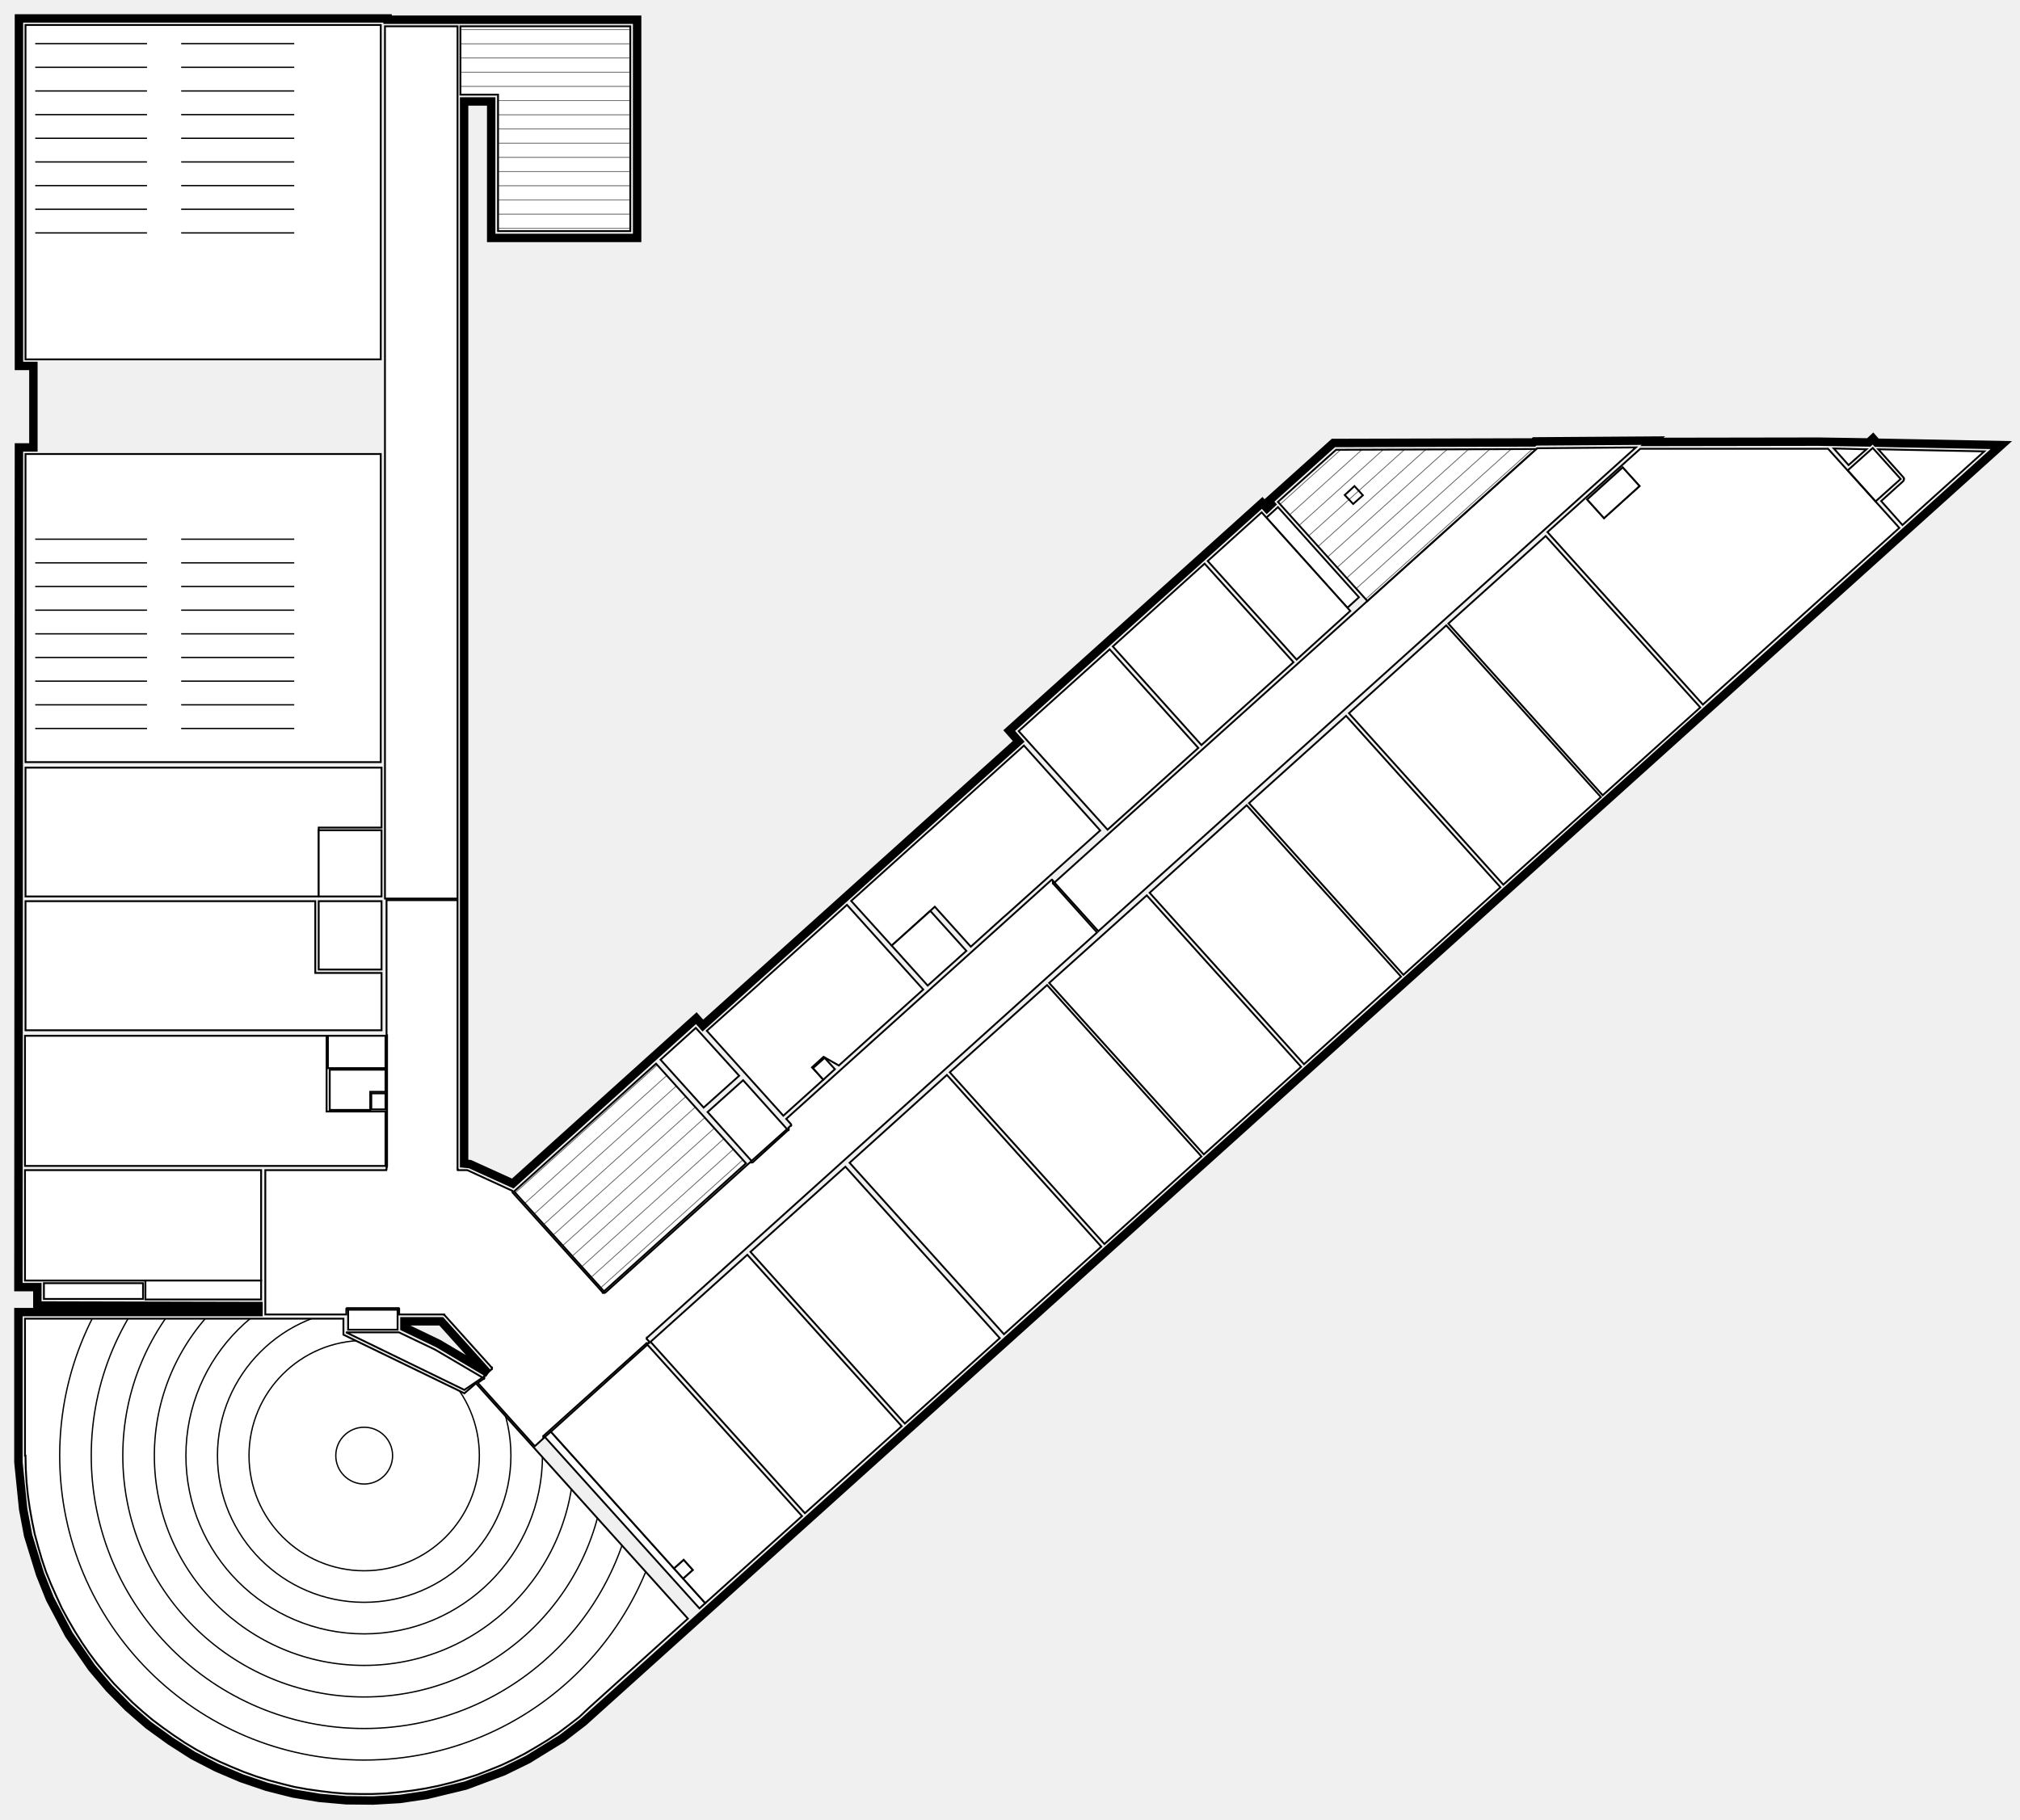
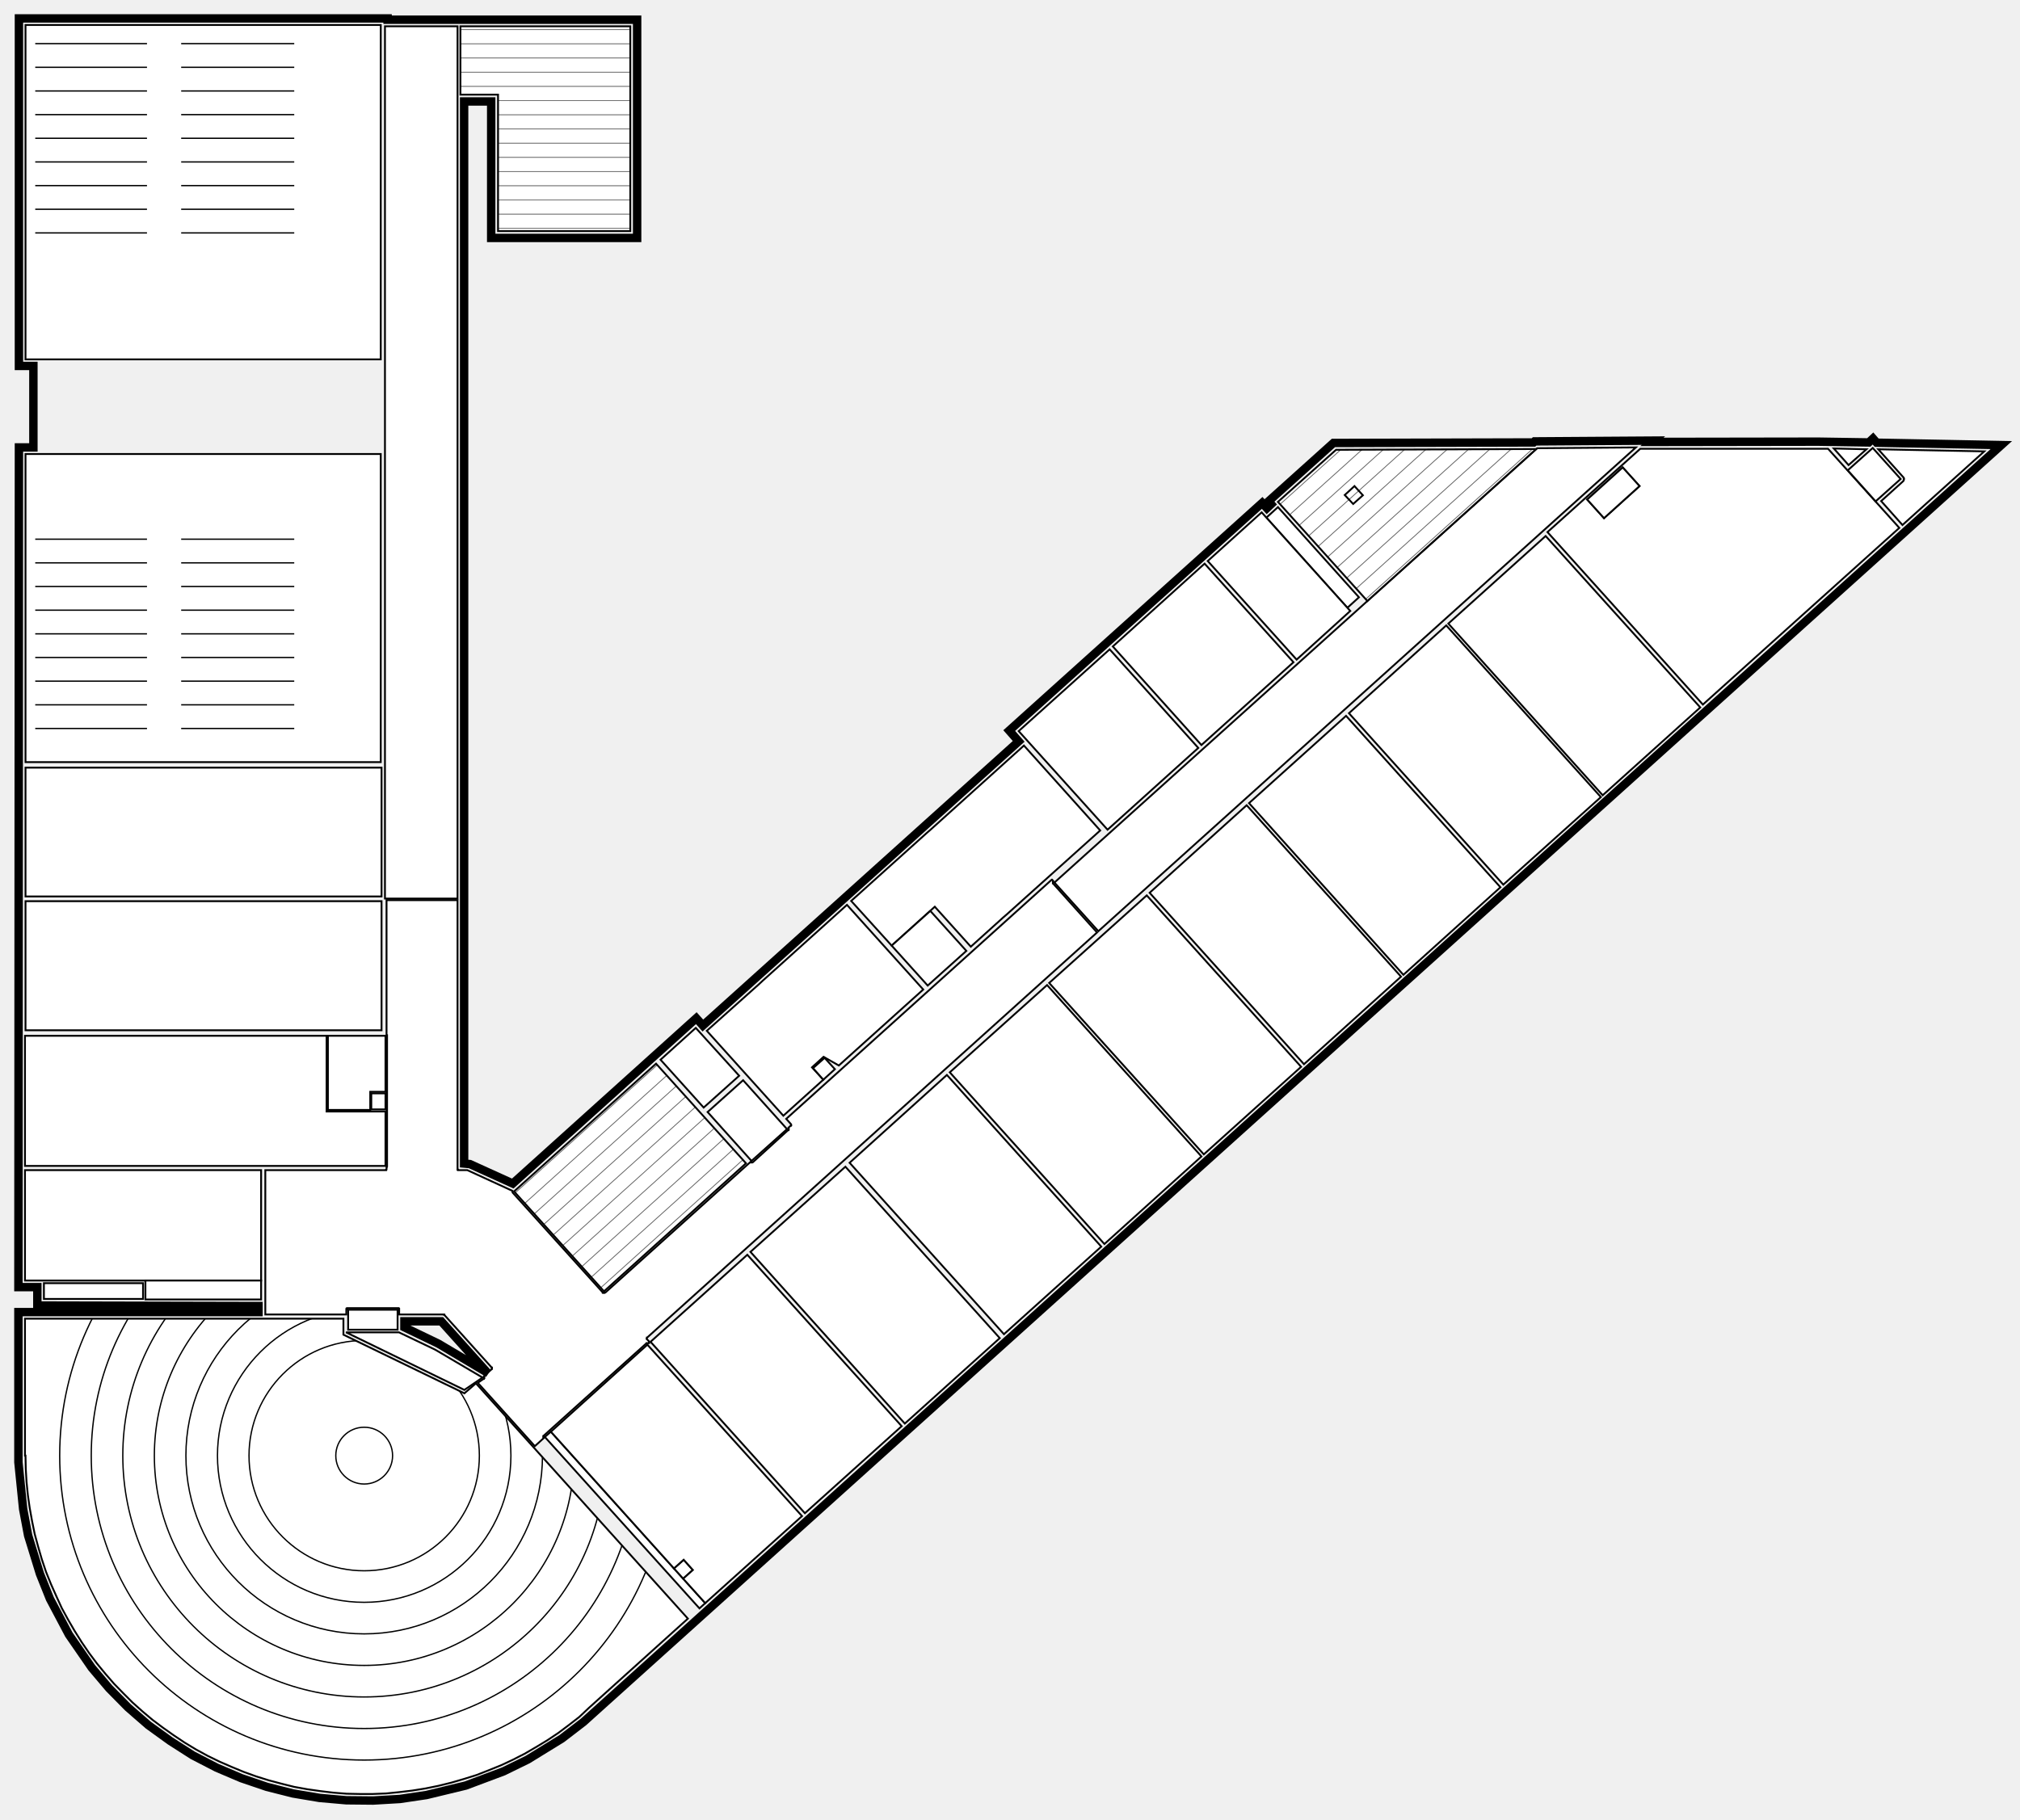
<svg xmlns="http://www.w3.org/2000/svg" viewBox="-9.4 -11.1 768.2 692.0" width="384.1mm" height="346.0mm">
  <style>.deco{stroke-opacity:1}
.room{stroke:#000;stroke-width:.7}
.out{fill:none;stroke:#000;stroke-width:3.2}
.axis{stroke:#000;stroke-width:.4;stroke-dasharray:9 2.5 1.5 2.5;fill:none}
.axc{fill:#fff;stroke:#000;stroke-width:.5}
.axt{font:6.2px "Barlow Condensed","Arial Narrow",Arial,sans-serif;fill:#000;text-anchor:middle;dominant-baseline:central}
.seg{stroke:#000;stroke-width:1.4;stroke-dasharray:6 3.5;fill:none}
.segt{font:700 11px "Barlow Condensed","Arial Narrow",Arial,sans-serif;fill:#000}
.deco{fill:none;stroke:#000;stroke-width:.5}
.n{font-family:"Barlow Condensed","Arial Narrow",Arial,sans-serif;font-weight:700;fill:#000;text-anchor:middle}
.a{font-family:"IBM Plex Mono",Consolas,monospace;fill:#000;text-anchor:middle}
</style>
  <defs>
    <clipPath id="c1_01">
      <path d="M165.7 -1.1L230.3 -1.1L230.3 76.8L180.0 76.8L180.0 24.9L165.7 24.9L165.7 -1.1Z" />
    </clipPath>
    <clipPath id="c1_02">
      <path d="M137.0 -1.1L164.6 -1.1L164.6 330.7L137.0 330.7L137.0 -1.1Z" />
    </clipPath>
    <clipPath id="c1_03">
      <path d="M91.5 434.0L91.5 434.0L91.5 488.9L91.5 488.9L91.5 488.9L122.3 488.9L122.3 488.9L122.3 488.9L122.3 487.1L122.3 487.1L122.3 487.1L122.3 487.0L122.3 487.0L122.3 487.0L122.3 487.0L122.3 486.9L122.3 486.9L122.4 486.9L122.4 486.8L122.4 486.8L122.4 486.8L122.4 486.8L122.4 486.7L122.5 486.7L122.5 486.7L122.5 486.7L122.5 486.6L122.6 486.6L122.6 486.6L122.6 486.6L122.6 486.6L122.7 486.6L122.7 486.5L122.7 486.5L122.7 486.5L122.8 486.5L122.8 486.5L122.8 486.5L122.9 486.5L122.9 486.5L122.9 486.5L123.0 486.5L141.8 486.5L141.8 486.5L141.8 486.5L141.9 486.5L141.9 486.5L142.0 486.5L142.0 486.5L142.0 486.5L142.0 486.5L142.1 486.5L142.1 486.6L142.1 486.6L142.2 486.6L142.2 486.6L142.2 486.6L142.2 486.6L142.2 486.7L142.3 486.7L142.3 486.7L142.3 486.7L142.3 486.8L142.3 486.8L142.4 486.8L142.4 486.8L142.4 486.9L142.4 486.9L142.4 486.9L142.4 487.0L142.4 487.0L142.4 487.0L142.4 487.0L142.4 487.1L142.4 487.1L142.4 487.1L142.4 488.9L142.4 488.9L142.5 488.9L159.3 488.9L159.3 488.9L159.4 488.9L159.4 488.9L159.4 489.0L159.5 489.0L159.5 489.0L159.6 489.0L159.6 489.0L159.6 489.1L177.6 509.1L177.7 509.1L177.7 509.1L177.7 509.2L177.7 509.2L177.7 509.2L177.7 509.3L177.7 509.3L177.7 509.4L177.7 509.4L177.7 509.4L177.7 509.5L177.7 509.5L177.7 509.6L177.7 509.6L177.6 509.6L177.6 509.7L174.6 512.4L174.6 512.4L174.6 512.4L174.6 512.4L174.6 512.4L174.6 512.5L174.6 512.5L174.7 512.5L174.7 512.5L174.7 512.6L174.7 512.6L174.7 512.6L174.7 512.6L174.7 512.7L174.8 512.7L174.8 512.8L174.8 512.8L174.8 512.8L174.8 512.8L174.8 512.9L174.8 512.9L174.8 512.9L174.8 513.0L174.8 513.0L174.8 513.0L174.8 513.1L174.7 513.1L174.7 513.1L174.7 513.1L174.7 513.2L174.7 513.2L174.7 513.2L174.7 513.2L174.6 513.3L174.6 513.3L174.6 513.3L174.6 513.4L174.5 513.4L174.5 513.4L174.5 513.4L172.3 514.9L172.3 514.9L172.3 514.9L194.0 539.0L194.0 539.0L194.0 539.0L197.4 535.9L197.4 535.9L197.4 535.9L197.3 535.9L197.3 535.9L197.3 535.8L197.3 535.8L197.3 535.8L197.3 535.7L197.3 535.7L197.2 535.7L197.2 535.7L197.2 535.6L197.2 535.6L197.2 535.6L197.2 535.5L197.2 535.5L197.2 535.5L197.2 535.4L197.2 535.4L197.2 535.4L197.2 535.3L197.2 535.3L197.2 535.3L197.3 535.3L197.3 535.2L197.3 535.2L197.3 535.2L197.3 535.1L197.3 535.1L197.3 535.1L197.4 535.1L197.4 535.1L197.4 535.0L197.4 535.0L199.6 533.0L236.4 499.9L236.4 499.9L236.4 499.9L236.5 499.9L236.5 499.9L236.5 499.8L236.6 499.8L236.6 499.8L236.6 499.8L236.6 499.8L236.7 499.8L236.7 499.8L236.7 499.8L236.8 499.8L236.8 499.8L236.8 499.8L236.8 499.8L236.9 499.8L236.9 499.8L236.9 499.8L237.0 499.8L237.0 499.8L237.0 499.8L237.1 499.8L237.1 499.8L237.1 499.8L237.2 499.8L237.2 499.9L237.2 499.9L237.2 499.9L237.2 499.9L237.3 499.9L237.3 499.9L237.3 500.0L237.3 499.9L237.5 499.8L237.5 499.8L237.5 499.7L237.5 499.7L237.5 499.7L237.5 499.7L237.5 499.6L237.5 499.6L237.4 499.6L237.4 499.5L237.4 499.5L237.4 499.5L237.4 499.4L237.4 499.4L237.4 499.4L237.4 499.4L237.4 499.3L237.4 499.3L237.4 499.3L237.4 499.2L237.4 499.2L237.4 499.2L237.4 499.1L237.4 499.1L237.4 499.1L237.4 499.1L236.6 498.3L236.6 498.2L236.6 498.2L236.6 498.2L236.6 498.1L236.6 498.1L236.5 498.1L236.5 498.0L236.5 498.0L236.6 497.9L236.6 497.9L236.6 497.8L236.6 497.8L236.6 497.8L236.6 497.7L236.6 497.7L236.7 497.7L407.8 343.6L407.8 343.6L407.8 343.6L391.2 325.1L391.2 325.1L391.1 325.0L391.1 325.0L391.1 325.0L391.1 324.9L391.1 324.9L391.1 324.9L391.0 324.9L391.0 324.8L391.0 324.8L391.0 324.8L391.0 324.7L391.0 324.7L391.0 324.7L391.0 324.6L391.0 324.6L391.0 324.6L391.0 324.6L391.0 324.5L391.0 324.5L391.0 324.4L391.0 324.4L391.0 324.4L391.1 324.4L391.1 324.3L391.1 324.3L391.1 324.3L391.1 324.3L391.2 324.2L391.2 324.2L391.2 324.2L391.2 324.2L391.2 324.2L391.2 324.1L390.7 323.5L390.6 323.5L390.6 323.5L289.6 414.5L289.6 414.5L289.6 414.5L291.4 416.5L291.4 416.5L291.4 416.6L291.4 416.6L291.4 416.6L291.5 416.7L291.5 416.7L291.5 416.8L291.5 416.8L291.5 416.8L291.5 416.9L291.4 416.9L291.4 416.9L291.4 417.0L291.4 417.0L291.4 417.1L291.3 417.1L290.4 417.9L290.4 417.9L290.4 418.0L290.4 418.0L290.4 418.0L290.5 418.0L290.5 418.1L290.5 418.1L290.5 418.1L290.5 418.1L290.5 418.2L290.5 418.2L290.5 418.2L290.5 418.2L290.6 418.3L290.6 418.3L290.6 418.4L290.6 418.4L290.6 418.4L290.6 418.4L290.5 418.5L290.5 418.5L290.5 418.5L290.5 418.6L290.5 418.6L290.5 418.6L290.5 418.7L290.5 418.7L290.5 418.7L290.4 418.7L290.4 418.8L290.4 418.8L290.4 418.8L290.4 418.8L290.3 418.8L276.9 431.0L276.9 431.0L276.8 431.0L276.8 431.0L276.8 431.0L276.8 431.0L276.7 431.1L276.7 431.1L276.7 431.1L276.6 431.1L276.6 431.1L276.6 431.1L276.6 431.1L276.5 431.1L276.5 431.1L276.5 431.1L276.4 431.1L276.4 431.1L276.4 431.1L276.3 431.1L276.3 431.1L276.3 431.1L276.2 431.1L276.2 431.1L276.2 431.1L276.2 431.0L276.1 431.0L276.1 431.0L276.1 431.0L276.1 431.0L276.0 431.0L276.0 430.9L276.0 430.9L276.0 430.9L276.0 430.9L221.0 480.4L220.9 480.5L220.9 480.5L220.9 480.5L220.8 480.5L220.8 480.5L220.7 480.6L220.7 480.6L220.7 480.6L220.7 480.6L220.7 480.6L220.6 480.6L220.6 480.6L220.6 480.6L220.6 480.6L220.5 480.7L220.5 480.7L220.5 480.7L220.4 480.7L220.4 480.7L220.4 480.7L220.3 480.7L220.3 480.7L220.3 480.7L220.2 480.7L220.2 480.7L220.2 480.7L220.2 480.7L220.1 480.7L220.1 480.7L220.1 480.7L220.0 480.7L220.0 480.7L220.0 480.6L220.0 480.6L219.9 480.6L219.9 480.6L219.9 480.6L219.8 480.6L219.8 480.5L219.8 480.5L219.8 480.5L185.6 442.6L185.6 442.5L185.6 442.5L185.6 442.5L185.6 442.5L185.5 442.4L185.5 442.4L185.5 442.4L185.5 442.4L185.5 442.3L185.5 442.3L185.5 442.2L185.5 442.2L185.5 442.2L185.5 442.2L185.5 442.1L185.5 442.1L185.5 442.1L185.5 442.0L185.5 442.0L185.5 442.0L185.5 441.9L185.5 441.9L185.5 441.9L185.5 441.9L185.5 441.9L168.3 434.0L168.3 434.0L168.3 434.0L165.0 434.0L165.0 434.0L164.9 434.0L164.9 434.0L164.9 434.0L164.8 434.0L164.8 434.0L164.8 433.9L164.7 433.9L164.7 433.9L164.7 433.8L164.7 433.8L164.6 433.8L164.6 433.7L164.6 433.7L164.6 433.6L164.6 433.6L164.6 331.3L164.6 331.3L164.6 331.3L137.6 331.3L137.6 331.3L137.6 331.3L137.6 382.4L137.6 382.5L137.6 382.5L137.6 382.5L137.6 382.5L137.6 382.5L137.7 382.6L137.7 382.6L137.7 382.6L137.7 382.6L137.7 382.6L137.7 382.7L137.7 382.7L137.8 382.7L137.8 382.8L137.8 382.8L137.8 382.8L137.8 382.8L137.8 382.9L137.8 382.9L137.8 383.0L137.8 395.2L137.8 395.2L137.8 395.3L137.8 395.3L137.8 395.3L137.8 395.4L137.8 395.4L137.8 395.4L137.7 395.5L137.7 395.5L137.7 395.5L137.7 395.5L137.7 395.5L137.7 395.5L137.8 395.6L137.8 395.6L137.8 395.6L137.8 395.7L137.8 395.7L137.8 395.7L137.8 395.8L137.8 395.8L137.8 404.2L137.8 404.2L137.8 404.3L137.8 404.3L137.8 404.3L137.8 404.4L137.8 404.4L137.8 404.4L137.7 404.5L137.7 404.5L137.7 404.5L137.7 404.5L137.7 404.5L137.7 404.5L137.8 404.6L137.8 404.6L137.8 404.6L137.8 404.7L137.8 404.7L137.8 404.7L137.8 404.8L137.8 404.8L137.8 410.9L137.8 410.9L137.8 411.0L137.8 411.0L137.8 411.0L137.8 411.1L137.8 411.1L137.8 411.1L137.7 411.1L137.7 411.2L137.7 411.2L137.7 411.2L137.7 411.2L137.7 411.3L137.7 411.3L137.7 411.3L137.7 411.3L137.7 411.3L137.7 411.3L137.7 411.4L137.7 411.4L137.7 411.4L137.8 411.5L137.8 411.5L137.8 411.5L137.8 411.6L137.8 411.6L137.8 411.6L137.8 411.6L137.8 411.7L137.8 432.4L137.8 432.4L137.8 432.5L137.8 432.5L137.8 432.5L137.8 432.6L137.8 432.6L137.8 432.6L137.7 432.7L137.7 432.7L137.7 432.7L137.7 432.8L137.7 432.8L137.7 432.8L137.7 432.8L137.6 432.8L137.6 432.9L137.6 432.9L137.6 432.9L137.6 432.9L137.6 432.9L137.6 433.6L137.6 433.6L137.6 433.7L137.6 433.7L137.5 433.8L137.5 433.8L137.5 433.8L137.5 433.9L137.4 433.9L137.4 433.9L137.4 434.0L137.3 434.0L137.3 434.0L137.3 434.0L137.2 434.0L137.2 434.0L137.2 434.0L91.5 434.0L91.5 434.0Z" />
    </clipPath>
    <clipPath id="c1_04">
      <path d="M391.6 324.6L575.2 159.4L612.7 159.1L408.3 343.1L391.6 324.6Z" />
    </clipPath>
    <clipPath id="c1_05">
      <path d="M476.6 179.8L498.7 160.0L574.8 159.7L510.6 217.5L476.6 179.8Z" />
    </clipPath>
    <clipPath id="c1_06">
      <path d="M502.0 177.2L505.7 173.8L508.9 177.3L505.2 180.6L502.0 177.2Z" />
    </clipPath>
    <clipPath id="c1_07">
      <path d="M472.2 185.8L476.6 181.8L507.4 216.1L503.0 220.1L472.2 185.8Z" />
    </clipPath>
    <clipPath id="c1_08">
      <path d="M449.9 202.3L470.4 183.8L504.1 221.3L483.7 239.8L449.9 202.3Z" />
    </clipPath>
    <clipPath id="c1_09">
      <path d="M413.8 234.8L448.7 203.3L482.5 240.8L447.5 272.3L413.8 234.8Z" />
    </clipPath>
    <clipPath id="c1_10">
      <path d="M378.0 267.0L412.6 235.9L446.3 273.4L411.8 304.5L378.0 267.0Z" />
    </clipPath>
    <clipPath id="c1_12">
      <path d="M343.1 305.7L344.6 304.4L380.0 272.5L409.0 304.8L373.6 336.6L372.1 337.9L359.8 349.0L346.1 333.8L329.7 348.6L314.3 331.6Z" />
    </clipPath>
    <clipPath id="c1_13">
      <path d="M329.7 348.6L344.4 335.4L358.1 350.6L343.4 363.8L329.7 348.6Z" />
    </clipPath>
    <clipPath id="c1_14">
      <path d="M280.6 362.0L312.7 333.1L341.7 365.3L309.6 394.2L303.8 390.9L299.4 394.9L303.7 399.6L288.5 413.3L259.4 381.0L279.1 363.4Z" />
    </clipPath>
    <clipPath id="c1_16">
      <path d="M299.8 395.2L304.2 391.3L308.1 395.6L303.7 399.6L299.8 395.2Z" />
    </clipPath>
    <clipPath id="c1_17">
      <path d="M259.7 411.9L273.2 399.8L289.9 418.4L276.4 430.5L259.7 411.9Z" />
    </clipPath>
    <clipPath id="c1_18">
      <path d="M241.8 392.0L255.2 379.9L271.7 398.1L258.2 410.2L241.8 392.0Z" />
    </clipPath>
    <clipPath id="c1_19">
      <path d="M186.1 442.1L240.1 393.5L274.3 431.4L220.3 480.1L186.1 442.1Z" />
    </clipPath>
    <clipPath id="c1_20">
      <path d="M0.3 -1.6L135.4 -1.6L135.4 125.6L0.3 125.6L0.3 -1.6Z" />
    </clipPath>
    <clipPath id="c1_24">
      <path d="M0.3 161.6L135.4 161.6L135.4 278.8L0.3 278.8L0.3 161.6Z" />
    </clipPath>
    <clipPath id="c1_25">
-       <path d="M0.3 280.9L135.7 280.9L135.7 303.7L111.8 303.7L111.8 329.9L0.3 329.9L0.3 280.9Z" />
-     </clipPath>
-     <clipPath id="c1_26">
-       <path d="M111.8 304.7L135.7 304.7L135.7 329.9L111.8 329.9L111.8 304.7Z" />
-     </clipPath>
-     <clipPath id="c1_27">
-       <path d="M111.8 331.7L135.7 331.7L135.7 357.7L111.8 357.7L111.8 331.7Z" />
+       <path d="M0.3 280.9L135.7 280.9L135.7 329.9L0.3 329.9L0.3 280.9Z" />
    </clipPath>
    <clipPath id="c1_28">
-       <path d="M0.3 331.7L110.5 331.7L110.5 359.0L135.7 359.0L135.7 380.8L0.3 380.8L0.3 331.7Z" />
+       <path d="M0.3 331.7L135.7 331.7L135.7 380.8L0.3 380.8L0.3 331.7Z" />
    </clipPath>
    <clipPath id="c1_29">
-       <path d="M115.3 382.9L137.2 382.9L137.2 395.2L115.3 395.2L115.3 382.9Z" />
-     </clipPath>
-     <clipPath id="c1_30">
-       <path d="M116.0 395.8L137.2 395.8L137.2 404.2L131.4 404.2L131.4 411.1L116.0 411.1L116.0 395.8Z" />
+       <path d="M115.3 382.9L137.2 382.9L137.2 404.2L131.4 404.2L131.4 411.1L115.3 411.1Z" />
    </clipPath>
    <clipPath id="c1_31">
      <path d="M131.8 404.8L137.2 404.8L137.2 410.9L131.8 410.9L131.8 404.8Z" />
    </clipPath>
    <clipPath id="c1_32">
      <path d="M0.1 382.9L114.8 382.9L114.8 411.7L137.2 411.7L137.2 432.4L0.1 432.4L0.1 382.9Z" />
    </clipPath>
    <clipPath id="c1_33">
      <path d="M0.1 434.0L89.9 434.0L89.9 476.0L0.1 476.0L0.1 434.0Z" />
    </clipPath>
    <clipPath id="c1_34">
      <path d="M7.3 477.0L45.0 477.0L45.0 483.0L7.3 483.0L7.3 477.0Z" />
    </clipPath>
    <clipPath id="c1_35">
      <path d="M45.9 476.0L89.9 476.0L89.9 483.2L45.9 483.2L45.9 476.0Z" />
    </clipPath>
    <clipPath id="c1_36">
      <path d="M123.0 487.1L141.8 487.1L141.8 494.7L123.0 494.7L123.0 487.1Z" />
    </clipPath>
    <clipPath id="c1_37">
      <path d="M122.2 495.7L142.3 495.7L156.1 502.3L174.1 512.9L167.2 517.6L122.2 495.7Z" />
    </clipPath>
    <clipPath id="c1_38">
      <path d="M0.1 542.6L0.3 542.6L0.4 547.6L0.7 552.6L1.2 557.6L1.9 562.5L2.8 567.5L3.8 572.4L5.1 577.2L6.5 582.0L8.1 586.8L10.0 591.5L12.0 596.0L14.1 600.6L16.5 605.0L19.0 609.3L21.7 613.6L24.5 617.7L27.5 621.7L30.7 625.6L34.0 629.4L37.5 633.0L41.0 636.5L44.8 639.9L48.6 643.1L52.6 646.1L56.7 649.0L60.9 651.8L65.2 654.4L69.6 656.8L74.1 659.0L78.7 661.0L83.3 662.9L88.0 664.6L92.8 666.1L97.7 667.4L102.5 668.6L107.5 669.5L112.4 670.2L117.4 670.8L122.4 671.2L127.4 671.3L132.4 671.3L137.4 671.1L142.4 670.6L147.4 670.0L152.4 669.2L157.3 668.2L162.2 667.0L167.0 665.6L171.8 664.1L176.4 662.3L181.1 660.4L185.6 658.3L190.1 656.0L194.4 653.5L198.7 650.9L202.9 648.1L206.9 645.1L210.9 642.0L214.5 638.6L252.2 604.6L171.6 515.1L167.2 518.9L121.2 496.6L121.2 490.5L0.1 490.5L0.1 542.6Z" />
    </clipPath>
    <clipPath id="c1_39">
      <path d="M197.8 535.5L200.1 533.5L258.8 598.7L256.6 600.7L197.8 535.5Z" />
    </clipPath>
    <clipPath id="c1_40">
      <path d="M246.9 585.5L250.6 582.2L254.1 586.1L250.4 589.4L246.9 585.5Z" />
    </clipPath>
    <clipPath id="c1_41">
      <path d="M258.8 598.7L295.6 565.6L236.8 500.4L200.1 533.5L246.9 585.5L250.6 582.2L254.1 586.1L250.4 589.4L258.8 598.7Z" />
    </clipPath>
    <clipPath id="c1_42">
      <path d="M238.0 499.3L274.8 466.2L333.5 531.4L296.7 564.5L238.0 499.3Z" />
    </clipPath>
    <clipPath id="c1_43">
      <path d="M276.0 465.1L312.1 432.7L370.8 497.9L334.7 530.4L276.0 465.1Z" />
    </clipPath>
    <clipPath id="c1_44">
      <path d="M313.7 431.2L350.7 397.8L409.4 463.1L372.4 496.4L313.7 431.2Z" />
    </clipPath>
    <clipPath id="c1_45">
      <path d="M351.8 396.8L388.8 363.6L447.5 428.8L410.6 462.1L351.8 396.8Z" />
    </clipPath>
    <clipPath id="c1_46">
      <path d="M389.6 362.8L426.7 329.5L485.4 394.7L448.4 428.0L389.6 362.8Z" />
    </clipPath>
    <clipPath id="c1_47">
      <path d="M427.8 328.5L464.7 295.2L523.4 360.4L486.5 393.7L427.8 328.5Z" />
    </clipPath>
    <clipPath id="c1_48">
      <path d="M465.6 294.4L502.5 261.2L561.2 326.4L524.3 359.7L465.6 294.4Z" />
    </clipPath>
    <clipPath id="c1_49">
      <path d="M503.6 260.2L540.6 226.8L599.4 292.1L562.3 325.4L503.6 260.2Z" />
    </clipPath>
    <clipPath id="c1_50">
      <path d="M541.4 226.1L578.4 192.8L637.2 258.0L600.1 291.4L541.4 226.1Z" />
    </clipPath>
    <clipPath id="c1_51">
      <path d="M638.2 256.9L712.9 189.7L685.8 159.6L614.4 159.6L579.1 191.3L638.2 256.9ZM607.7 166.7L614.1 173.8L600.6 186.0L594.2 178.9L607.7 166.7Z" />
    </clipPath>
    <clipPath id="c1_52">
      <path d="M594.2 178.9L607.7 166.7L614.1 173.8L600.6 186.0L594.2 178.9Z" />
    </clipPath>
    <clipPath id="c1_53">
      <path d="M693.3 167.8L702.8 159.3L713.4 171.1L703.9 179.6L693.3 167.8Z" />
    </clipPath>
    <clipPath id="c1_54">
      <path d="M688.0 159.5L693.6 165.8L700.4 159.8L688.0 159.5ZM714.1 188.6L745.2 160.6L704.9 159.8L714.3 170.3L714.4 170.4L714.5 170.5L714.5 170.6L714.6 170.7L714.6 170.8L714.7 170.9L714.7 171.1L714.7 171.2L714.6 171.3L714.6 171.4L714.6 171.6L714.5 171.7L714.5 171.8L714.4 171.9L714.3 172.0L714.2 172.1L706.0 179.5L714.1 188.6Z" />
    </clipPath>
    <pattern id="t0" patternUnits="userSpaceOnUse" width="5.4" height="5.4">
      <path d="M0 0H5.4" stroke="#000" stroke-width=".35" />
    </pattern>
    <pattern id="t42" patternUnits="userSpaceOnUse" width="5.4" height="5.4" patternTransform="rotate(-42)">
      <path d="M0 0H5.4" stroke="#000" stroke-width=".35" />
    </pattern>
  </defs>
  <g id="pomieszczenia">
    <path id="room-1-01" class="room" fill="#fff" fill-rule="evenodd" d="M165.7 -1.1L230.3 -1.1L230.3 76.8L180.0 76.8L180.0 24.9L165.7 24.9L165.7 -1.1Z" />
    <path id="room-1-02" class="room" fill="#fff" fill-rule="evenodd" d="M137.0 -1.1L164.6 -1.1L164.6 330.7L137.0 330.7L137.0 -1.1Z" />
    <path id="room-1-03" class="room" fill="#fff" fill-rule="evenodd" d="M91.5 434.0L91.5 434.0L91.5 488.9L91.5 488.9L91.5 488.9L122.3 488.9L122.3 488.9L122.3 488.9L122.3 487.1L122.3 487.1L122.3 487.1L122.3 487.0L122.3 487.0L122.3 487.0L122.3 487.0L122.3 486.9L122.3 486.9L122.4 486.9L122.4 486.8L122.4 486.8L122.4 486.8L122.4 486.8L122.4 486.7L122.5 486.7L122.5 486.7L122.5 486.7L122.5 486.6L122.6 486.6L122.6 486.6L122.6 486.6L122.6 486.6L122.7 486.6L122.7 486.5L122.7 486.5L122.7 486.5L122.8 486.5L122.8 486.5L122.8 486.5L122.9 486.5L122.9 486.5L122.9 486.5L123.0 486.5L141.8 486.5L141.8 486.5L141.8 486.5L141.9 486.5L141.9 486.5L142.0 486.5L142.0 486.5L142.0 486.5L142.0 486.5L142.1 486.5L142.1 486.6L142.1 486.6L142.2 486.6L142.2 486.6L142.2 486.6L142.2 486.6L142.2 486.7L142.3 486.7L142.3 486.7L142.3 486.7L142.3 486.8L142.3 486.8L142.4 486.8L142.4 486.8L142.4 486.9L142.4 486.9L142.4 486.9L142.4 487.0L142.4 487.0L142.4 487.0L142.4 487.0L142.4 487.1L142.4 487.1L142.4 487.1L142.4 488.9L142.4 488.9L142.5 488.9L159.3 488.9L159.3 488.9L159.4 488.9L159.4 488.9L159.4 489.0L159.5 489.0L159.5 489.0L159.6 489.0L159.6 489.0L159.6 489.1L177.6 509.1L177.7 509.1L177.7 509.1L177.7 509.2L177.7 509.2L177.7 509.2L177.7 509.3L177.7 509.3L177.7 509.4L177.7 509.4L177.7 509.4L177.7 509.5L177.7 509.5L177.7 509.6L177.7 509.6L177.6 509.6L177.6 509.7L174.6 512.4L174.6 512.4L174.6 512.4L174.6 512.4L174.6 512.4L174.6 512.5L174.6 512.5L174.7 512.5L174.7 512.5L174.7 512.6L174.7 512.6L174.7 512.6L174.7 512.6L174.7 512.7L174.8 512.7L174.8 512.8L174.8 512.8L174.8 512.8L174.8 512.8L174.8 512.9L174.8 512.9L174.8 512.9L174.8 513.0L174.8 513.0L174.8 513.0L174.8 513.1L174.7 513.1L174.7 513.1L174.7 513.1L174.7 513.2L174.7 513.2L174.7 513.2L174.7 513.2L174.6 513.3L174.6 513.3L174.6 513.3L174.6 513.4L174.5 513.4L174.5 513.4L174.5 513.4L172.3 514.9L172.3 514.9L172.3 514.9L194.0 539.0L194.0 539.0L194.0 539.0L197.4 535.9L197.4 535.9L197.4 535.9L197.3 535.9L197.3 535.9L197.3 535.8L197.3 535.8L197.3 535.8L197.3 535.7L197.3 535.7L197.2 535.7L197.2 535.7L197.2 535.6L197.2 535.6L197.2 535.6L197.2 535.5L197.2 535.5L197.2 535.5L197.2 535.4L197.2 535.4L197.2 535.4L197.2 535.3L197.2 535.3L197.2 535.3L197.3 535.3L197.3 535.2L197.3 535.2L197.3 535.2L197.3 535.1L197.3 535.1L197.3 535.1L197.4 535.1L197.4 535.1L197.4 535.0L197.4 535.0L199.6 533.0L236.4 499.9L236.4 499.9L236.4 499.9L236.5 499.9L236.5 499.9L236.5 499.8L236.6 499.8L236.6 499.8L236.6 499.8L236.6 499.8L236.7 499.8L236.7 499.8L236.7 499.8L236.8 499.8L236.8 499.8L236.8 499.8L236.8 499.8L236.9 499.8L236.9 499.8L236.9 499.8L237.0 499.8L237.0 499.8L237.0 499.8L237.1 499.8L237.1 499.8L237.1 499.8L237.2 499.8L237.2 499.9L237.2 499.9L237.2 499.9L237.2 499.9L237.3 499.9L237.3 499.9L237.3 500.0L237.3 499.9L237.5 499.8L237.5 499.8L237.5 499.7L237.5 499.7L237.5 499.7L237.5 499.7L237.5 499.6L237.5 499.6L237.4 499.6L237.4 499.5L237.4 499.5L237.4 499.5L237.4 499.4L237.4 499.4L237.4 499.4L237.4 499.4L237.4 499.3L237.4 499.3L237.4 499.3L237.4 499.2L237.4 499.2L237.4 499.2L237.4 499.1L237.4 499.1L237.4 499.1L237.4 499.1L236.6 498.3L236.6 498.2L236.6 498.2L236.6 498.2L236.6 498.1L236.6 498.1L236.5 498.1L236.5 498.0L236.5 498.0L236.6 497.9L236.6 497.9L236.6 497.8L236.6 497.8L236.6 497.8L236.6 497.7L236.6 497.7L236.7 497.7L407.8 343.6L407.8 343.6L407.8 343.6L391.2 325.1L391.2 325.1L391.1 325.0L391.1 325.0L391.1 325.0L391.1 324.9L391.1 324.9L391.1 324.9L391.0 324.9L391.0 324.8L391.0 324.8L391.0 324.8L391.0 324.7L391.0 324.7L391.0 324.7L391.0 324.6L391.0 324.6L391.0 324.6L391.0 324.6L391.0 324.5L391.0 324.5L391.0 324.4L391.0 324.4L391.0 324.4L391.1 324.4L391.1 324.3L391.1 324.3L391.1 324.3L391.1 324.3L391.2 324.2L391.2 324.2L391.2 324.2L391.2 324.2L391.2 324.2L391.2 324.1L390.7 323.5L390.6 323.5L390.6 323.5L289.6 414.5L289.6 414.5L289.6 414.5L291.4 416.5L291.4 416.5L291.4 416.6L291.4 416.6L291.4 416.6L291.5 416.7L291.5 416.7L291.5 416.8L291.5 416.8L291.5 416.8L291.5 416.9L291.4 416.9L291.4 416.9L291.4 417.0L291.4 417.0L291.4 417.1L291.3 417.1L290.4 417.9L290.4 417.9L290.4 418.0L290.4 418.0L290.4 418.0L290.5 418.0L290.5 418.1L290.5 418.1L290.5 418.1L290.5 418.1L290.5 418.2L290.5 418.2L290.5 418.2L290.5 418.2L290.6 418.3L290.6 418.3L290.6 418.4L290.6 418.4L290.6 418.4L290.6 418.4L290.5 418.5L290.5 418.5L290.5 418.5L290.5 418.6L290.5 418.6L290.5 418.6L290.5 418.7L290.5 418.7L290.5 418.7L290.4 418.7L290.4 418.8L290.4 418.8L290.4 418.8L290.4 418.8L290.3 418.8L276.9 431.0L276.9 431.0L276.8 431.0L276.8 431.0L276.8 431.0L276.8 431.0L276.7 431.1L276.7 431.1L276.7 431.1L276.6 431.1L276.6 431.1L276.6 431.1L276.6 431.1L276.5 431.1L276.5 431.1L276.5 431.1L276.4 431.1L276.4 431.1L276.4 431.1L276.3 431.1L276.3 431.1L276.3 431.1L276.2 431.1L276.2 431.1L276.2 431.1L276.2 431.0L276.1 431.0L276.1 431.0L276.1 431.0L276.1 431.0L276.0 431.0L276.0 430.9L276.0 430.9L276.0 430.9L276.0 430.9L221.0 480.4L220.9 480.5L220.9 480.5L220.9 480.5L220.8 480.5L220.8 480.5L220.7 480.6L220.7 480.6L220.7 480.6L220.7 480.6L220.7 480.6L220.6 480.6L220.6 480.6L220.6 480.6L220.6 480.6L220.5 480.7L220.5 480.7L220.5 480.7L220.4 480.7L220.4 480.7L220.4 480.7L220.3 480.7L220.3 480.7L220.3 480.7L220.2 480.7L220.2 480.7L220.2 480.7L220.2 480.7L220.1 480.7L220.1 480.7L220.1 480.7L220.0 480.7L220.0 480.7L220.0 480.6L220.0 480.6L219.9 480.6L219.9 480.6L219.9 480.6L219.8 480.6L219.8 480.5L219.8 480.5L219.8 480.5L185.6 442.6L185.6 442.5L185.6 442.5L185.6 442.5L185.6 442.5L185.5 442.4L185.5 442.4L185.5 442.4L185.5 442.4L185.5 442.3L185.5 442.3L185.5 442.2L185.5 442.2L185.5 442.2L185.5 442.2L185.5 442.1L185.5 442.1L185.5 442.1L185.5 442.0L185.5 442.0L185.5 442.0L185.5 441.9L185.5 441.9L185.5 441.9L185.5 441.9L185.5 441.9L168.3 434.0L168.3 434.0L168.3 434.0L165.0 434.0L165.0 434.0L164.9 434.0L164.9 434.0L164.9 434.0L164.8 434.0L164.8 434.0L164.8 433.9L164.7 433.9L164.7 433.9L164.7 433.8L164.7 433.8L164.6 433.8L164.6 433.7L164.6 433.7L164.6 433.6L164.6 433.6L164.6 331.3L164.6 331.3L164.6 331.3L137.6 331.3L137.6 331.3L137.6 331.3L137.6 382.4L137.6 382.5L137.6 382.5L137.6 382.5L137.6 382.5L137.6 382.5L137.7 382.6L137.7 382.6L137.7 382.6L137.7 382.6L137.7 382.6L137.7 382.7L137.7 382.7L137.8 382.7L137.8 382.8L137.8 382.8L137.8 382.8L137.8 382.8L137.8 382.9L137.8 382.9L137.8 383.0L137.8 395.2L137.8 395.2L137.8 395.3L137.8 395.3L137.8 395.3L137.8 395.4L137.8 395.4L137.8 395.4L137.7 395.5L137.7 395.5L137.7 395.5L137.7 395.5L137.7 395.5L137.7 395.5L137.8 395.6L137.8 395.6L137.8 395.6L137.8 395.7L137.8 395.7L137.8 395.7L137.8 395.8L137.8 395.8L137.8 404.2L137.8 404.2L137.8 404.3L137.8 404.3L137.8 404.3L137.8 404.4L137.8 404.4L137.8 404.4L137.7 404.5L137.7 404.5L137.7 404.5L137.7 404.5L137.7 404.5L137.7 404.5L137.8 404.6L137.8 404.6L137.8 404.6L137.8 404.7L137.8 404.7L137.8 404.7L137.8 404.8L137.8 404.8L137.8 410.9L137.8 410.9L137.8 411.0L137.8 411.0L137.8 411.0L137.8 411.1L137.8 411.1L137.8 411.1L137.7 411.1L137.7 411.2L137.7 411.2L137.7 411.2L137.7 411.2L137.7 411.3L137.7 411.3L137.7 411.3L137.7 411.3L137.7 411.3L137.7 411.3L137.7 411.4L137.7 411.4L137.7 411.4L137.8 411.5L137.8 411.5L137.8 411.5L137.8 411.6L137.8 411.6L137.8 411.6L137.8 411.6L137.8 411.7L137.8 432.4L137.8 432.4L137.8 432.5L137.8 432.5L137.8 432.5L137.8 432.6L137.8 432.6L137.8 432.6L137.7 432.7L137.7 432.7L137.7 432.7L137.7 432.8L137.7 432.8L137.7 432.8L137.7 432.8L137.6 432.8L137.6 432.9L137.6 432.9L137.6 432.9L137.6 432.9L137.6 432.9L137.6 433.6L137.6 433.6L137.6 433.7L137.6 433.7L137.5 433.8L137.5 433.8L137.5 433.8L137.5 433.9L137.4 433.9L137.4 433.9L137.4 434.0L137.3 434.0L137.3 434.0L137.3 434.0L137.2 434.0L137.2 434.0L137.2 434.0L91.5 434.0L91.5 434.0Z" />
    <path id="room-1-04" class="room" fill="#fff" fill-rule="evenodd" d="M391.6 324.6L575.2 159.4L612.7 159.1L408.3 343.1L391.6 324.6Z" />
    <path id="room-1-05" class="room" fill="#fff" fill-rule="evenodd" d="M476.6 179.8L498.7 160.0L574.8 159.7L510.6 217.5L476.6 179.8Z" />
    <path id="room-1-06" class="room" fill="#fff" fill-rule="evenodd" d="M502.0 177.2L505.7 173.8L508.9 177.3L505.2 180.6L502.0 177.2Z" />
    <path id="room-1-07" class="room" fill="#fff" fill-rule="evenodd" d="M472.2 185.8L476.6 181.8L507.4 216.1L503.0 220.1L472.2 185.8Z" />
    <path id="room-1-08" class="room" fill="#fff" fill-rule="evenodd" d="M449.9 202.3L470.4 183.8L504.1 221.3L483.7 239.8L449.9 202.3Z" />
    <path id="room-1-09" class="room" fill="#fff" fill-rule="evenodd" d="M413.8 234.8L448.7 203.3L482.5 240.8L447.5 272.3L413.8 234.8Z" />
    <path id="room-1-10" class="room" fill="#fff" fill-rule="evenodd" d="M378.0 267.0L412.6 235.9L446.3 273.4L411.8 304.5L378.0 267.0Z" />
    <path id="room-1-12" class="room" fill="#fff" fill-rule="evenodd" d="M343.1 305.7L344.6 304.4L380.0 272.5L409.0 304.8L373.6 336.6L372.1 337.9L359.8 349.0L346.1 333.8L329.7 348.6L314.3 331.6Z" />
    <path id="room-1-13" class="room" fill="#fff" fill-rule="evenodd" d="M329.7 348.6L344.4 335.4L358.1 350.6L343.4 363.8L329.7 348.6Z" />
    <path id="room-1-14" class="room" fill="#fff" fill-rule="evenodd" d="M280.6 362.0L312.7 333.1L341.7 365.3L309.6 394.2L303.8 390.9L299.4 394.9L303.7 399.6L288.5 413.3L259.4 381.0L279.1 363.4Z" />
    <path id="room-1-16" class="room" fill="#fff" fill-rule="evenodd" d="M299.8 395.2L304.2 391.3L308.1 395.6L303.7 399.6L299.8 395.2Z" />
    <path id="room-1-17" class="room" fill="#fff" fill-rule="evenodd" d="M259.7 411.9L273.2 399.8L289.9 418.4L276.4 430.5L259.7 411.9Z" />
    <path id="room-1-18" class="room" fill="#fff" fill-rule="evenodd" d="M241.8 392.0L255.2 379.9L271.7 398.1L258.2 410.2L241.8 392.0Z" />
    <path id="room-1-19" class="room" fill="#fff" fill-rule="evenodd" d="M186.1 442.1L240.1 393.5L274.3 431.4L220.3 480.1L186.1 442.1Z" />
    <path id="room-1-20" class="room" fill="#fff" fill-rule="evenodd" d="M0.3 -1.6L135.4 -1.6L135.4 125.6L0.3 125.6L0.3 -1.6Z" />
    <path id="room-1-24" class="room" fill="#fff" fill-rule="evenodd" d="M0.3 161.6L135.4 161.6L135.4 278.8L0.3 278.8L0.3 161.6Z" />
-     <path id="room-1-25" class="room" fill="#fff" fill-rule="evenodd" d="M0.3 280.9L135.7 280.9L135.7 303.7L111.8 303.7L111.8 329.9L0.3 329.9L0.3 280.9Z" />
-     <path id="room-1-26" class="room" fill="#fff" fill-rule="evenodd" d="M111.8 304.7L135.7 304.7L135.7 329.9L111.8 329.9L111.8 304.7Z" />
-     <path id="room-1-27" class="room" fill="#fff" fill-rule="evenodd" d="M111.8 331.7L135.7 331.7L135.7 357.7L111.8 357.7L111.8 331.7Z" />
-     <path id="room-1-28" class="room" fill="#fff" fill-rule="evenodd" d="M0.3 331.7L110.5 331.7L110.5 359.0L135.7 359.0L135.7 380.8L0.3 380.8L0.3 331.7Z" />
-     <path id="room-1-29" class="room" fill="#fff" fill-rule="evenodd" d="M115.3 382.9L137.2 382.9L137.2 395.2L115.3 395.2L115.3 382.9Z" />
-     <path id="room-1-30" class="room" fill="#fff" fill-rule="evenodd" d="M116.0 395.8L137.2 395.8L137.2 404.2L131.4 404.2L131.4 411.1L116.0 411.1L116.0 395.8Z" />
+     <path id="room-1-25" class="room" fill="#fff" fill-rule="evenodd" d="M0.3 280.9L135.7 280.9L135.7 329.9L0.3 329.9L0.3 280.9Z" />
+     <path id="room-1-28" class="room" fill="#fff" fill-rule="evenodd" d="M0.3 331.7L135.7 331.7L135.7 380.8L0.3 380.8L0.3 331.7Z" />
+     <path id="room-1-29" class="room" fill="#fff" fill-rule="evenodd" d="M115.3 382.9L137.2 382.9L137.2 404.2L131.4 404.2L131.4 411.1L115.3 411.1Z" />
    <path id="room-1-31" class="room" fill="#fff" fill-rule="evenodd" d="M131.8 404.8L137.2 404.8L137.2 410.9L131.8 410.9L131.8 404.8Z" />
    <path id="room-1-32" class="room" fill="#fff" fill-rule="evenodd" d="M0.1 382.9L114.8 382.9L114.8 411.7L137.2 411.7L137.2 432.4L0.1 432.4L0.1 382.9Z" />
    <path id="room-1-33" class="room" fill="#fff" fill-rule="evenodd" d="M0.1 434.0L89.9 434.0L89.9 476.0L0.1 476.0L0.1 434.0Z" />
    <path id="room-1-34" class="room" fill="#fff" fill-rule="evenodd" d="M7.3 477.0L45.0 477.0L45.0 483.0L7.3 483.0L7.3 477.0Z" />
    <path id="room-1-35" class="room" fill="#fff" fill-rule="evenodd" d="M45.9 476.0L89.9 476.0L89.9 483.2L45.9 483.2L45.9 476.0Z" />
    <path id="room-1-36" class="room" fill="#fff" fill-rule="evenodd" d="M123.0 487.1L141.8 487.1L141.8 494.7L123.0 494.7L123.0 487.1Z" />
    <path id="room-1-37" class="room" fill="#fff" fill-rule="evenodd" d="M122.2 495.7L142.3 495.7L156.1 502.3L174.1 512.9L167.2 517.6L122.2 495.7Z" />
    <path id="room-1-38" class="room" fill="#fff" fill-rule="evenodd" d="M0.1 542.6L0.3 542.6L0.4 547.6L0.7 552.6L1.2 557.6L1.9 562.5L2.8 567.5L3.8 572.4L5.1 577.2L6.5 582.0L8.1 586.8L10.0 591.5L12.0 596.0L14.1 600.6L16.5 605.0L19.0 609.3L21.7 613.6L24.5 617.7L27.5 621.7L30.7 625.6L34.0 629.4L37.5 633.0L41.0 636.5L44.8 639.9L48.6 643.1L52.6 646.1L56.7 649.0L60.9 651.8L65.2 654.4L69.6 656.8L74.1 659.0L78.7 661.0L83.3 662.9L88.0 664.6L92.8 666.1L97.7 667.4L102.5 668.6L107.5 669.5L112.4 670.2L117.4 670.8L122.4 671.2L127.4 671.3L132.4 671.3L137.4 671.1L142.4 670.6L147.4 670.0L152.4 669.2L157.3 668.2L162.2 667.0L167.0 665.6L171.8 664.1L176.4 662.3L181.1 660.4L185.6 658.3L190.1 656.0L194.4 653.5L198.7 650.9L202.9 648.1L206.9 645.1L210.9 642.0L214.5 638.6L252.2 604.6L171.6 515.1L167.2 518.9L121.2 496.6L121.2 490.5L0.1 490.5L0.1 542.6Z" />
    <path id="room-1-39" class="room" fill="#fff" fill-rule="evenodd" d="M197.8 535.5L200.1 533.5L258.8 598.7L256.6 600.7L197.8 535.5Z" />
    <path id="room-1-40" class="room" fill="#fff" fill-rule="evenodd" d="M246.9 585.5L250.6 582.2L254.1 586.1L250.4 589.4L246.9 585.5Z" />
    <path id="room-1-41" class="room" fill="#fff" fill-rule="evenodd" d="M258.8 598.7L295.6 565.6L236.8 500.4L200.1 533.5L246.9 585.5L250.6 582.2L254.1 586.1L250.4 589.4L258.8 598.7Z" />
    <path id="room-1-42" class="room" fill="#fff" fill-rule="evenodd" d="M238.0 499.3L274.8 466.2L333.5 531.4L296.7 564.5L238.0 499.3Z" />
    <path id="room-1-43" class="room" fill="#fff" fill-rule="evenodd" d="M276.0 465.1L312.1 432.7L370.8 497.9L334.7 530.4L276.0 465.1Z" />
    <path id="room-1-44" class="room" fill="#fff" fill-rule="evenodd" d="M313.7 431.2L350.7 397.8L409.4 463.1L372.4 496.4L313.7 431.2Z" />
    <path id="room-1-45" class="room" fill="#fff" fill-rule="evenodd" d="M351.8 396.8L388.8 363.6L447.5 428.8L410.6 462.1L351.8 396.8Z" />
    <path id="room-1-46" class="room" fill="#fff" fill-rule="evenodd" d="M389.6 362.8L426.7 329.5L485.4 394.7L448.4 428.0L389.6 362.8Z" />
    <path id="room-1-47" class="room" fill="#fff" fill-rule="evenodd" d="M427.8 328.5L464.7 295.2L523.4 360.4L486.5 393.7L427.8 328.5Z" />
    <path id="room-1-48" class="room" fill="#fff" fill-rule="evenodd" d="M465.6 294.4L502.5 261.2L561.2 326.4L524.3 359.7L465.6 294.4Z" />
    <path id="room-1-49" class="room" fill="#fff" fill-rule="evenodd" d="M503.6 260.2L540.6 226.8L599.4 292.1L562.3 325.4L503.6 260.2Z" />
    <path id="room-1-50" class="room" fill="#fff" fill-rule="evenodd" d="M541.4 226.1L578.4 192.8L637.2 258.0L600.1 291.4L541.4 226.1Z" />
    <path id="room-1-51" class="room" fill="#fff" fill-rule="evenodd" d="M638.2 256.9L712.9 189.7L685.8 159.6L614.4 159.6L579.1 191.3L638.2 256.9ZM607.7 166.7L614.1 173.8L600.6 186.0L594.2 178.9L607.7 166.7Z" />
    <path id="room-1-52" class="room" fill="#fff" fill-rule="evenodd" d="M594.2 178.9L607.7 166.7L614.1 173.8L600.6 186.0L594.2 178.9Z" />
    <path id="room-1-53" class="room" fill="#fff" fill-rule="evenodd" d="M693.3 167.8L702.8 159.3L713.4 171.1L703.9 179.6L693.3 167.8Z" />
    <path id="room-1-54" class="room" fill="#fff" fill-rule="evenodd" d="M688.0 159.5L693.6 165.8L700.4 159.8L688.0 159.5ZM714.1 188.6L745.2 160.6L704.9 159.8L714.3 170.3L714.4 170.4L714.5 170.5L714.5 170.6L714.6 170.7L714.6 170.8L714.7 170.9L714.7 171.1L714.7 171.2L714.6 171.3L714.6 171.4L714.6 171.6L714.5 171.7L714.5 171.8L714.4 171.9L714.3 172.0L714.2 172.1L706.0 179.5L714.1 188.6Z" />
  </g>
  <g id="widownie-biegi" class="deco">
    <path d="M165.7 -1.1L230.3 -1.1L230.3 76.8L180.0 76.8L180.0 24.9L165.7 24.9L165.7 -1.1Z" fill="url(#t0)" stroke="none" />
    <path d="M186.1 442.1L240.1 393.5L274.3 431.4L220.3 480.1L186.1 442.1Z" fill="url(#t42)" stroke="none" />
    <path d="M476.6 179.8L498.7 160.0L574.8 159.7L510.6 217.5L476.6 179.8Z" fill="url(#t42)" stroke="none" />
    <g clip-path="url(#c1_20)">
      <line x1="4.0" x2="46.5" y1="5.5" y2="5.5" />
      <line x1="59.5" x2="102.5" y1="5.5" y2="5.5" />
      <line x1="4.0" x2="46.5" y1="14.5" y2="14.5" />
      <line x1="59.5" x2="102.5" y1="14.5" y2="14.5" />
      <line x1="4.0" x2="46.5" y1="23.5" y2="23.5" />
      <line x1="59.5" x2="102.5" y1="23.5" y2="23.5" />
      <line x1="4.0" x2="46.5" y1="32.5" y2="32.5" />
      <line x1="59.5" x2="102.5" y1="32.5" y2="32.5" />
      <line x1="4.0" x2="46.5" y1="41.5" y2="41.5" />
      <line x1="59.5" x2="102.5" y1="41.5" y2="41.5" />
      <line x1="4.0" x2="46.5" y1="50.5" y2="50.5" />
      <line x1="59.5" x2="102.5" y1="50.5" y2="50.5" />
      <line x1="4.0" x2="46.5" y1="59.5" y2="59.5" />
      <line x1="59.5" x2="102.5" y1="59.5" y2="59.5" />
      <line x1="4.0" x2="46.5" y1="68.5" y2="68.5" />
      <line x1="59.5" x2="102.5" y1="68.5" y2="68.5" />
      <line x1="4.0" x2="46.5" y1="77.5" y2="77.5" />
      <line x1="59.5" x2="102.5" y1="77.5" y2="77.5" />
    </g>
    <g clip-path="url(#c1_24)">
      <line x1="4.0" x2="46.5" y1="194.0" y2="194.0" />
      <line x1="59.5" x2="102.5" y1="194.0" y2="194.0" />
      <line x1="4.0" x2="46.5" y1="203.0" y2="203.0" />
      <line x1="59.5" x2="102.5" y1="203.0" y2="203.0" />
      <line x1="4.0" x2="46.5" y1="212.0" y2="212.0" />
      <line x1="59.5" x2="102.5" y1="212.0" y2="212.0" />
      <line x1="4.0" x2="46.5" y1="221.0" y2="221.0" />
      <line x1="59.5" x2="102.5" y1="221.0" y2="221.0" />
      <line x1="4.0" x2="46.5" y1="230.0" y2="230.0" />
      <line x1="59.5" x2="102.5" y1="230.0" y2="230.0" />
      <line x1="4.0" x2="46.5" y1="239.0" y2="239.0" />
      <line x1="59.5" x2="102.5" y1="239.0" y2="239.0" />
      <line x1="4.0" x2="46.5" y1="248.0" y2="248.0" />
      <line x1="59.5" x2="102.5" y1="248.0" y2="248.0" />
      <line x1="4.0" x2="46.5" y1="257.0" y2="257.0" />
      <line x1="59.5" x2="102.5" y1="257.0" y2="257.0" />
      <line x1="4.0" x2="46.5" y1="266.0" y2="266.0" />
      <line x1="59.5" x2="102.5" y1="266.0" y2="266.0" />
    </g>
    <g clip-path="url(#c1_38)">
      <circle cx="129.1" cy="542.6" r="10.8" />
      <circle cx="129.1" cy="542.6" r="43.8" />
      <circle cx="129.1" cy="542.6" r="55.8" />
      <circle cx="129.1" cy="542.6" r="67.8" />
      <circle cx="129.1" cy="542.6" r="79.8" />
      <circle cx="129.1" cy="542.6" r="91.8" />
      <circle cx="129.1" cy="542.6" r="103.8" />
      <circle cx="129.1" cy="542.6" r="115.8" />
    </g>
  </g>
  <path id="obrys" class="out" d="M-2.2 159.1L-2.4 478.5L4.8 478.5L4.8 485.5L88.9 485.7L88.9 488.0L-2.4 488.0L-2.4 545.1L-0.6 562.9L1.3 573.0L5.8 587.6L9.6 597.1L16.8 610.7L25.5 623.3L32.1 631.1L39.3 638.4L47.0 645.1L55.3 651.1L63.9 656.6L73.0 661.3L82.4 665.3L92.1 668.6L102.0 671.1L112.1 672.8L122.3 673.7L132.5 673.8L142.7 673.2L152.8 671.7L167.7 668.1L182.1 662.7L191.3 658.2L204.3 650.2L212.5 643.9L751.7 158.2L704.3 157.3L702.9 155.7L701.3 157.2L682.1 156.9L618.8 157.0L619.4 156.5L574.2 156.8L573.8 157.2L497.7 157.4L473.0 179.6L474.0 180.7L472.4 182.2L470.6 180.2L374.4 266.8L378.0 270.9L257.9 379.0L255.4 376.2L185.6 439.1L169.3 431.7L167.1 431.5L167.1 27.5L177.4 27.5L177.4 79.4L232.9 79.4L232.9 -3.6L138.0 -3.6L138.0 -4.1L-2.2 -4.1L-2.2 128.1L3.3 128.1L3.3 159.1L-2.2 159.1ZM175.2 510.2L175.0 510.5L157.3 500.0L144.4 493.8L144.4 491.5L158.4 491.5L175.2 510.2Z" />
</svg>
